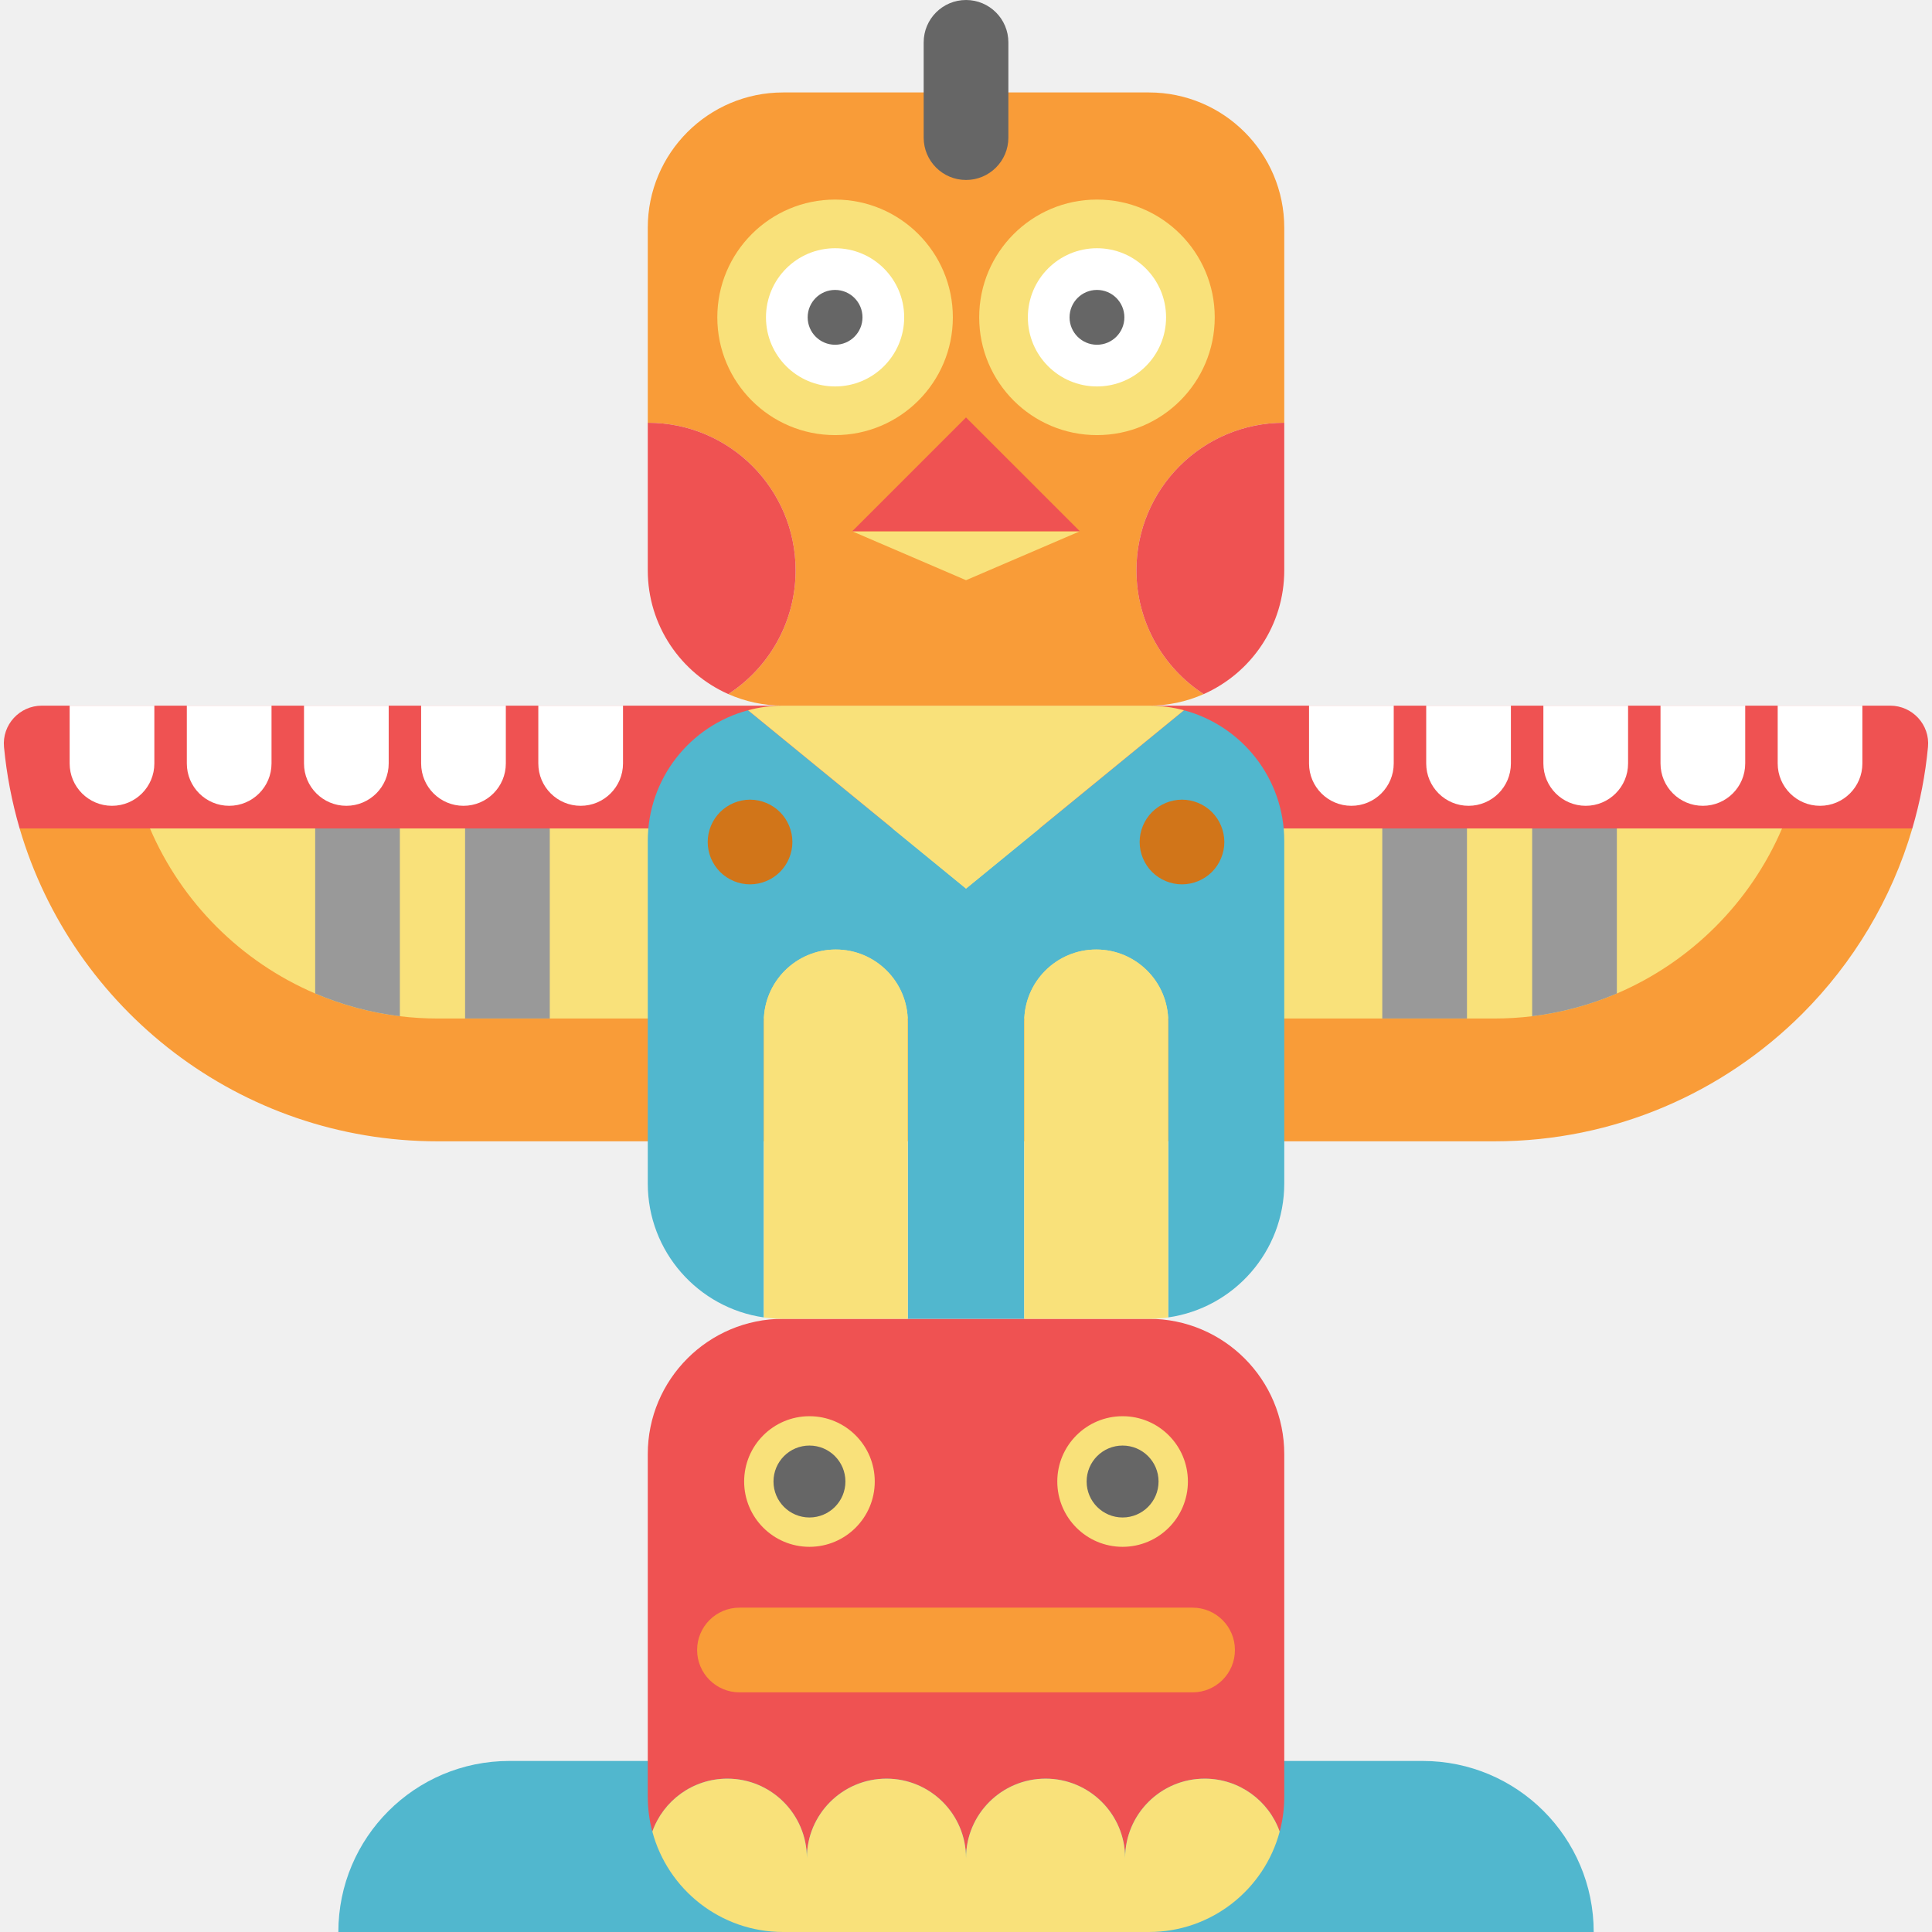
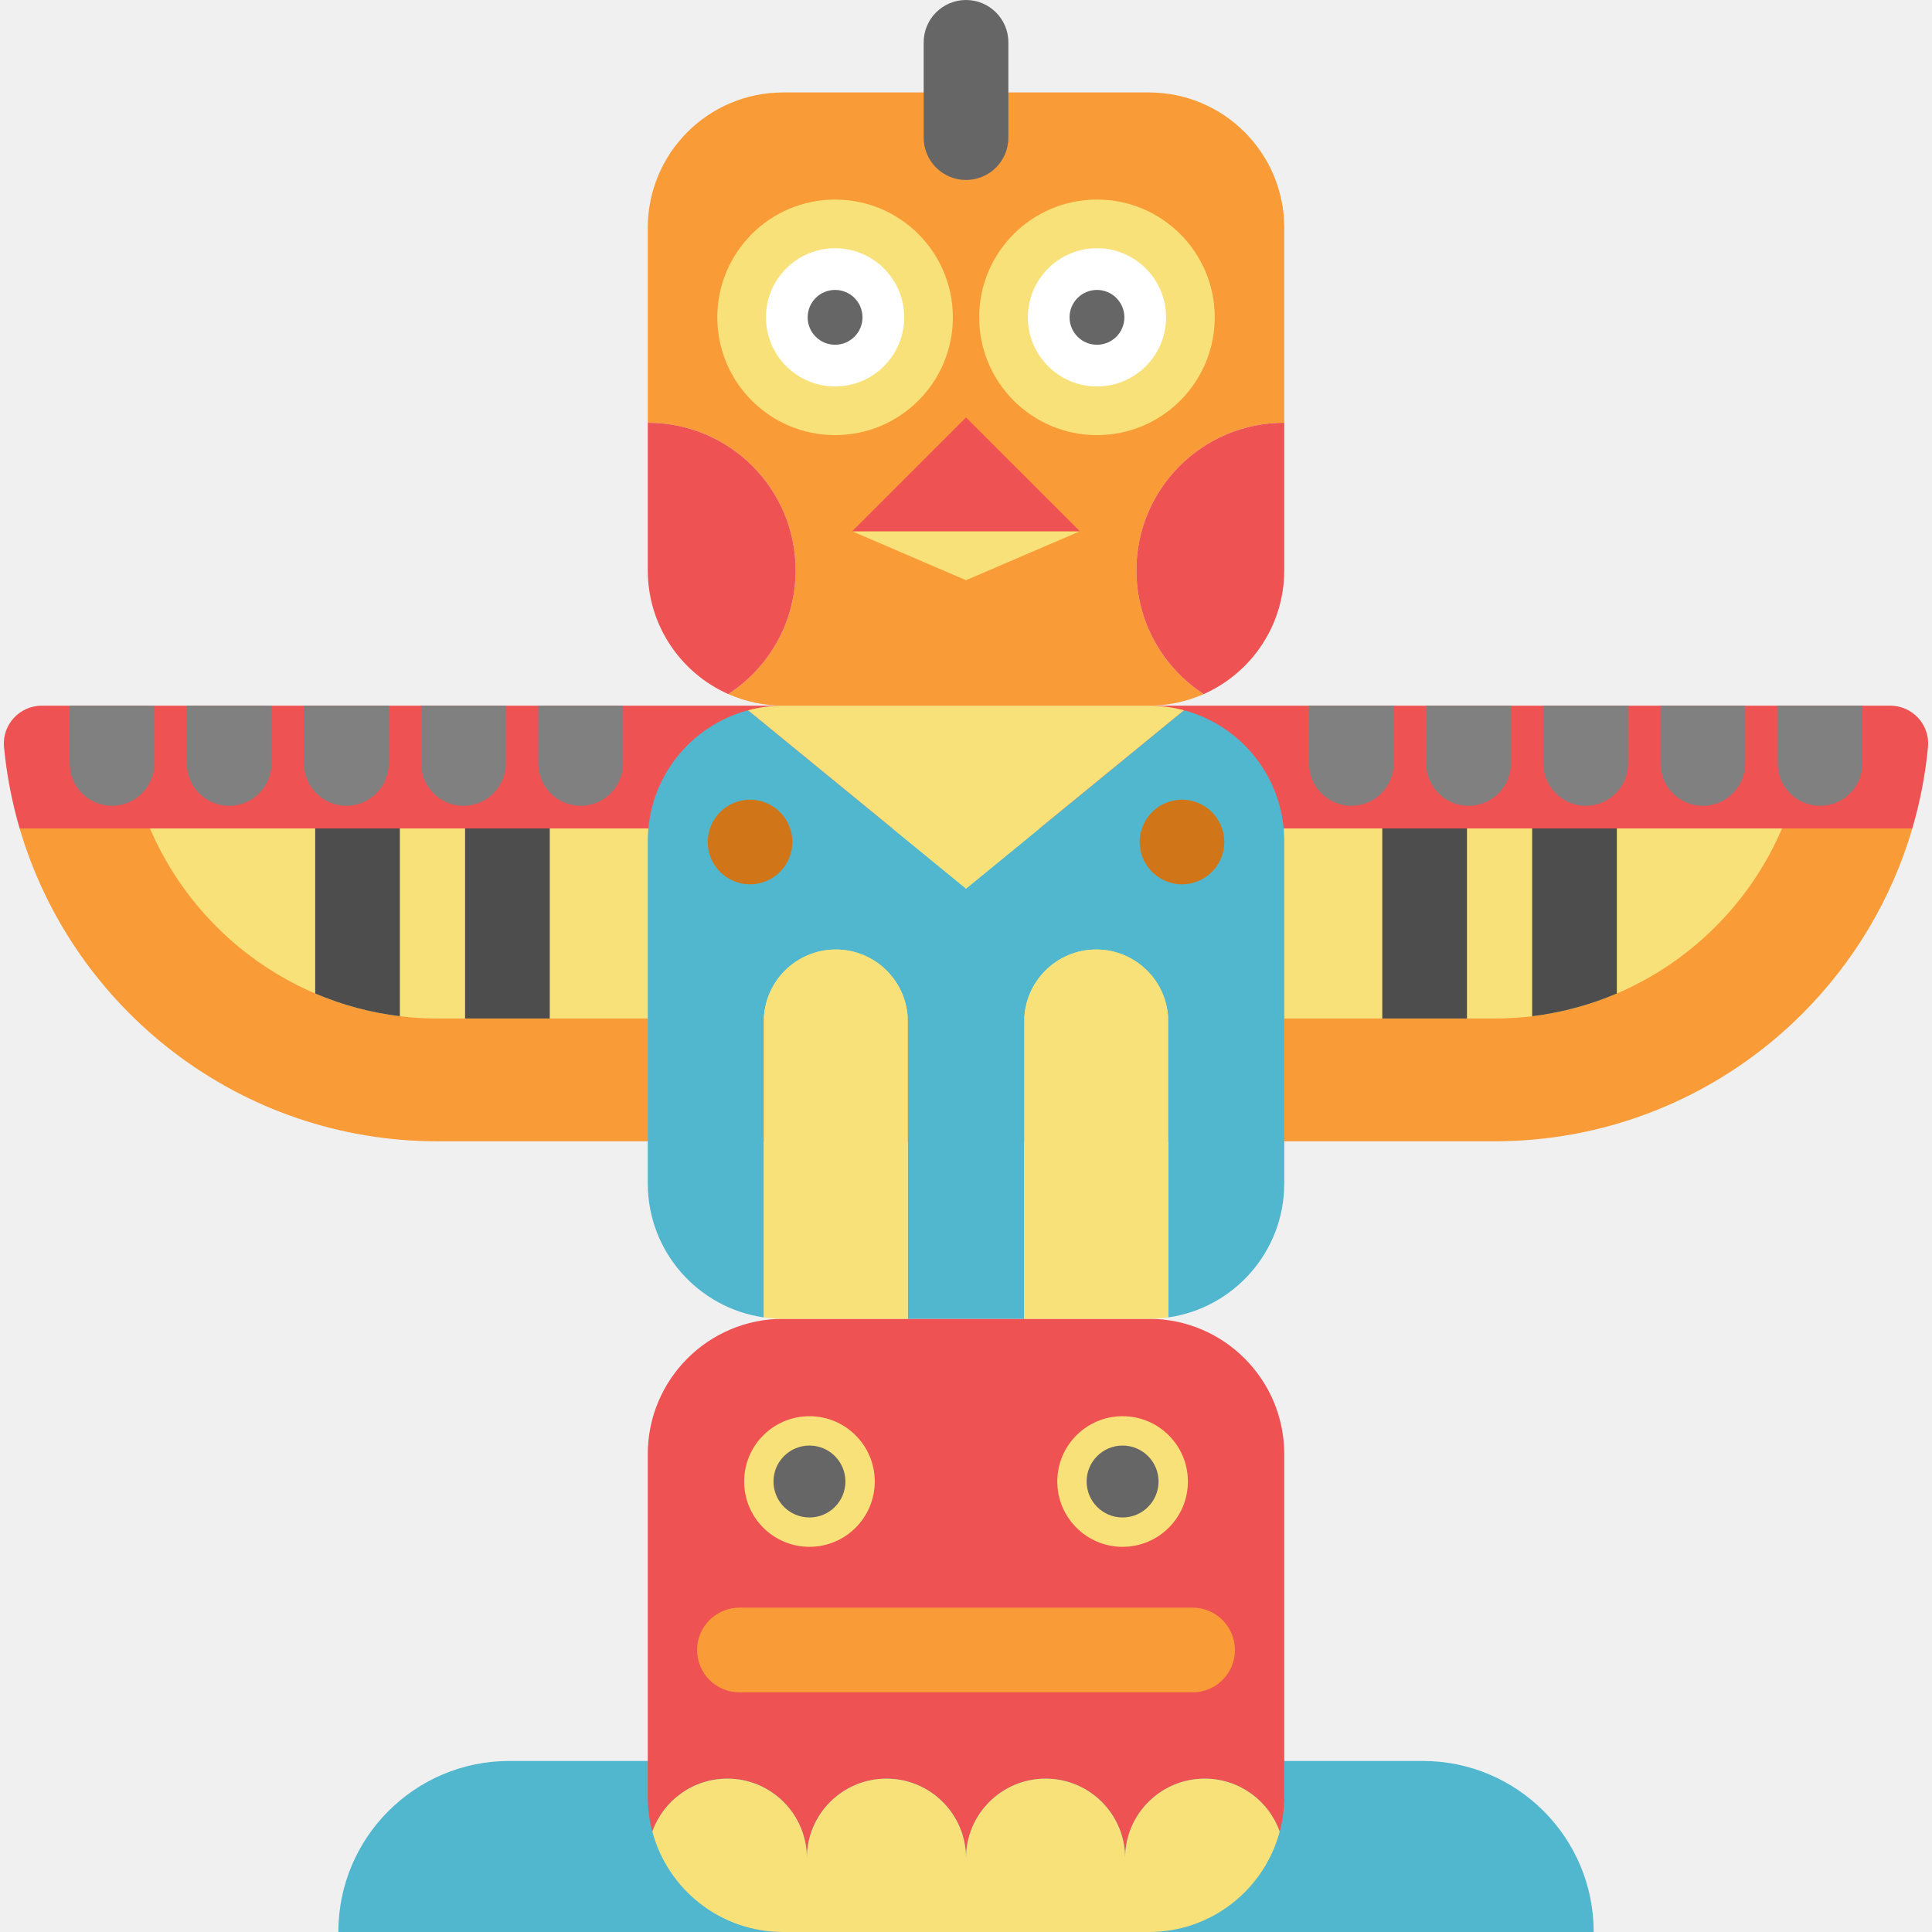
<svg xmlns="http://www.w3.org/2000/svg" xml:space="preserve" viewBox="0 0 456.222 456.222">
  <path d="M303.267 415.831h32.68c11.15 0 21.25 4.52 28.56 11.83 7.31 7.31 11.83 17.41 11.83 28.56H79.897c0-22.31 18.08-40.39 40.39-40.39h32.68" fill="#51b7ce" />
  <path d="M303.265 343.382v80.88c0 2.85-.37 5.62-1.08 8.25-2.58-7.28-9.54-12.5-17.71-12.5-10.37 0-18.79 8.41-18.79 18.78 0-10.37-8.41-18.78-18.78-18.78-10.38 0-18.79 8.41-18.79 18.78 0-10.37-8.41-18.78-18.79-18.78s-18.79 8.41-18.79 18.78c0-10.37-8.41-18.78-18.78-18.78-8.17 0-15.13 5.22-17.71 12.5-.71-2.63-1.08-5.4-1.08-8.25v-80.88c0-17.65 14.31-31.96 31.96-31.96h86.38c17.65 0 31.96 14.31 31.96 31.96z" fill="#ef5252" />
  <path d="M455.275 176.392a102.61 102.61 0 0 1-3.7 19.24H4.635a103.46 103.46 0 0 1-3.69-19.23c-.49-5.25 3.67-9.77 8.94-9.77h436.45c5.27 0 9.44 4.52 8.94 9.76z" fill="#ef5252" />
  <path d="M4.635 195.632h446.94c-4.9 16.75-13.96 31.73-25.97 43.75-18.62 18.61-44.34 30.13-72.75 30.13H103.375c-46.74 0-86.21-31.18-98.74-73.88z" fill="#f99c38" />
  <path d="M420.815 195.632c-7.49 17.48-21.53 31.5-39.01 38.97a73.223 73.223 0 0 1-20 5.37c-2.93.36-5.92.54-8.95.54h-249.48c-3.03 0-6.02-.18-8.95-.54a73.223 73.223 0 0 1-20-5.37c-17.48-7.47-31.52-21.49-39.01-38.97h385.4z" fill="#f9e17a" />
  <path d="M303.265 198.592v80.87c0 16.1-11.91 29.42-27.4 31.63v-69.87c0-9.39-7.61-17-17-17s-17 7.61-17 17v70.2h-27.5v-70.2c0-9.39-7.61-17-17-17s-17 7.61-17 17v69.87c-15.49-2.21-27.4-15.53-27.4-31.63v-80.87c0-14.79 10.04-27.23 23.68-30.87l51.47 42.11 51.47-42.11c13.64 3.64 23.68 16.08 23.68 30.87z" fill="#51b7ce" />
  <path d="M303.265 53.792v46.04h-.07c-19.24 0-34.84 15.6-34.84 34.84 0 12.25 6.33 23.02 15.89 29.23a31.876 31.876 0 0 1-12.94 2.73h-86.38c-4.61 0-8.99-.98-12.94-2.73 9.56-6.21 15.89-16.98 15.89-29.23 0-19.24-15.6-34.84-34.84-34.84h-.07v-46.04c0-17.65 14.31-31.96 31.96-31.96h86.38c17.65 0 31.96 14.31 31.96 31.96z" fill="#f99c38" />
  <path d="M284.475 420.012c-10.37 0-18.79 8.41-18.79 18.78 0-10.37-8.41-18.78-18.78-18.78-10.38 0-18.79 8.41-18.79 18.78 0-10.37-8.41-18.78-18.79-18.78-10.38 0-18.79 8.41-18.79 18.78 0-10.37-8.41-18.78-18.78-18.78-8.17 0-15.13 5.22-17.71 12.5 3.63 13.65 16.08 23.71 30.88 23.71h86.38c14.8 0 27.25-10.06 30.88-23.71-2.58-7.28-9.54-12.5-17.71-12.5z" fill="#f9e17a" />
  <circle cx="191.144" cy="349.845" r="15.421" fill="#f9e17a" />
  <circle cx="191.144" cy="349.845" r="8.492" fill="#666" />
  <circle cx="265.089" cy="349.845" r="15.421" fill="#f9e17a" />
  <circle cx="265.089" cy="349.845" r="8.492" fill="#666" />
  <path d="M281.617 399.631h-107c-5.522 0-10-4.477-10-10s4.478-10 10-10h107c5.522 0 10 4.477 10 10s-4.478 10-10 10z" fill="#f99c38" />
  <path d="m279.585 167.722-51.47 42.11-51.47-42.11c2.64-.71 5.42-1.09 8.28-1.09h86.38c2.86 0 5.64.38 8.28 1.09z" fill="#f9e17a" />
  <path d="M275.865 241.222v69.87c-1.49.22-3.01.33-4.56.33h-29.44v-70.2c0-9.39 7.61-17 17-17s17 7.61 17 17zM214.365 241.222v70.2h-29.44c-1.55 0-3.07-.11-4.56-.33v-69.87c0-9.39 7.61-17 17-17s17 7.61 17 17z" fill="#f9e17a" />
  <path d="M177.115 208.832c-2.63 0-5.21-1.07-7.069-2.93a10.077 10.077 0 0 1-2.931-7.07c0-2.63 1.07-5.21 2.931-7.07a10.072 10.072 0 0 1 7.069-2.93c2.631 0 5.211 1.07 7.07 2.93 1.86 1.86 2.93 4.44 2.93 7.07s-1.069 5.21-2.93 7.07a10.072 10.072 0 0 1-7.07 2.93zM279.115 208.832c-2.63 0-5.21-1.07-7.069-2.93a10.077 10.077 0 0 1-2.931-7.07c0-2.63 1.07-5.21 2.931-7.07a10.072 10.072 0 0 1 7.069-2.93c2.631 0 5.211 1.07 7.07 2.93 1.86 1.86 2.93 4.44 2.93 7.07s-1.069 5.21-2.93 7.07a10.072 10.072 0 0 1-7.07 2.93z" fill="#d17519" />
  <path d="M303.265 99.832v34.84c0 13.04-7.81 24.26-19.02 29.23-9.56-6.21-15.89-16.98-15.89-29.23 0-19.24 15.6-34.84 34.84-34.84h.07z" fill="#ef5252" />
  <path d="M187.875 134.672c0 12.25-6.33 23.02-15.89 29.23-11.21-4.97-19.02-16.19-19.02-29.23v-34.84h.07c19.24 0 34.84 15.6 34.84 34.84z" fill="#ef5252" />
  <path d="M228.117 42.499c-5.522 0-10-4.477-10-10V10c0-5.523 4.478-10 10-10s10 4.477 10 10v22.499c0 5.523-4.478 10-10 10z" fill="#666" />
  <path d="m255.005 125.457-26.89 11.55-26.88-11.55z" fill="#f9e17a" />
  <path d="M255.005 125.457h-53.77l26.88-26.88z" fill="#ef5252" />
  <circle cx="259.037" cy="74.936" r="27.81" fill="#f9e17a" />
  <circle cx="259.037" cy="74.936" r="16.319" fill="#fff" />
  <circle cx="259.037" cy="74.936" r="6.473" fill="#666" />
  <circle cx="197.196" cy="74.936" r="27.81" fill="#f9e17a" />
  <circle cx="197.196" cy="74.936" r="16.319" fill="#fff" />
  <circle cx="197.196" cy="74.936" r="6.473" fill="#666" />
-   <path data-player="true" d="M109.822 195.631h20v44.88h-20zM94.425 195.632v44.34a73.223 73.223 0 0 1-20-5.37v-38.97h20zM381.805 195.632v38.97a73.223 73.223 0 0 1-20 5.37v-44.34h20zM326.411 195.631h20v44.88h-20z" fill="#999999" />
-   <path data-player="true" d="M36.447 166.632v13.65c0 5.53-4.47 10-10 10-5.52 0-10-4.47-10-10v-13.65h20zM64.117 166.632v13.65c0 5.53-4.48 10-10 10s-10-4.47-10-10v-13.65h20zM91.787 166.632v13.65c0 5.53-4.48 10-10 10-5.53 0-10-4.47-10-10v-13.65h20zM119.447 166.632v13.65c0 5.53-4.47 10-10 10-5.52 0-10-4.47-10-10v-13.65h20zM147.117 166.632v13.65c0 5.53-4.48 10-10 10s-10-4.47-10-10v-13.65h20zM329.114 166.632v13.65c0 5.53-4.47 10-10 10-5.52 0-10-4.47-10-10v-13.65h20zM356.784 166.632v13.65c0 5.53-4.48 10-10 10s-10-4.47-10-10v-13.65h20zM384.454 166.632v13.65c0 5.53-4.48 10-10 10-5.53 0-10-4.47-10-10v-13.65h20zM412.114 166.632v13.65c0 5.53-4.47 10-10 10-5.52 0-10-4.47-10-10v-13.65h20zM439.784 166.632v13.65c0 5.53-4.48 10-10 10s-10-4.47-10-10v-13.65h20z" fill="#ffffff" />
+   <path data-player="true" d="M109.822 195.631h20v44.88h-20zM94.425 195.632v44.34a73.223 73.223 0 0 1-20-5.37v-38.97h20zM381.805 195.632v38.97a73.223 73.223 0 0 1-20 5.37v-44.34h20zM326.411 195.631h20v44.88h-20z" fill="#4d4d4d" />
+   <path data-player="true" d="M36.447 166.632v13.65c0 5.53-4.47 10-10 10-5.52 0-10-4.47-10-10v-13.65h20zM64.117 166.632v13.65c0 5.53-4.48 10-10 10s-10-4.47-10-10v-13.65h20zM91.787 166.632v13.65c0 5.53-4.48 10-10 10-5.53 0-10-4.47-10-10v-13.65h20zM119.447 166.632v13.65c0 5.53-4.47 10-10 10-5.52 0-10-4.47-10-10v-13.65h20zM147.117 166.632v13.65c0 5.53-4.48 10-10 10s-10-4.47-10-10v-13.65h20zM329.114 166.632v13.65c0 5.53-4.47 10-10 10-5.52 0-10-4.47-10-10v-13.65h20zM356.784 166.632v13.65c0 5.53-4.48 10-10 10s-10-4.47-10-10v-13.65h20zM384.454 166.632v13.65c0 5.53-4.48 10-10 10-5.53 0-10-4.47-10-10v-13.65h20zM412.114 166.632v13.65c0 5.53-4.47 10-10 10-5.52 0-10-4.47-10-10v-13.65h20zM439.784 166.632v13.65c0 5.53-4.48 10-10 10s-10-4.47-10-10v-13.65h20z" fill="#808080" />
</svg>
